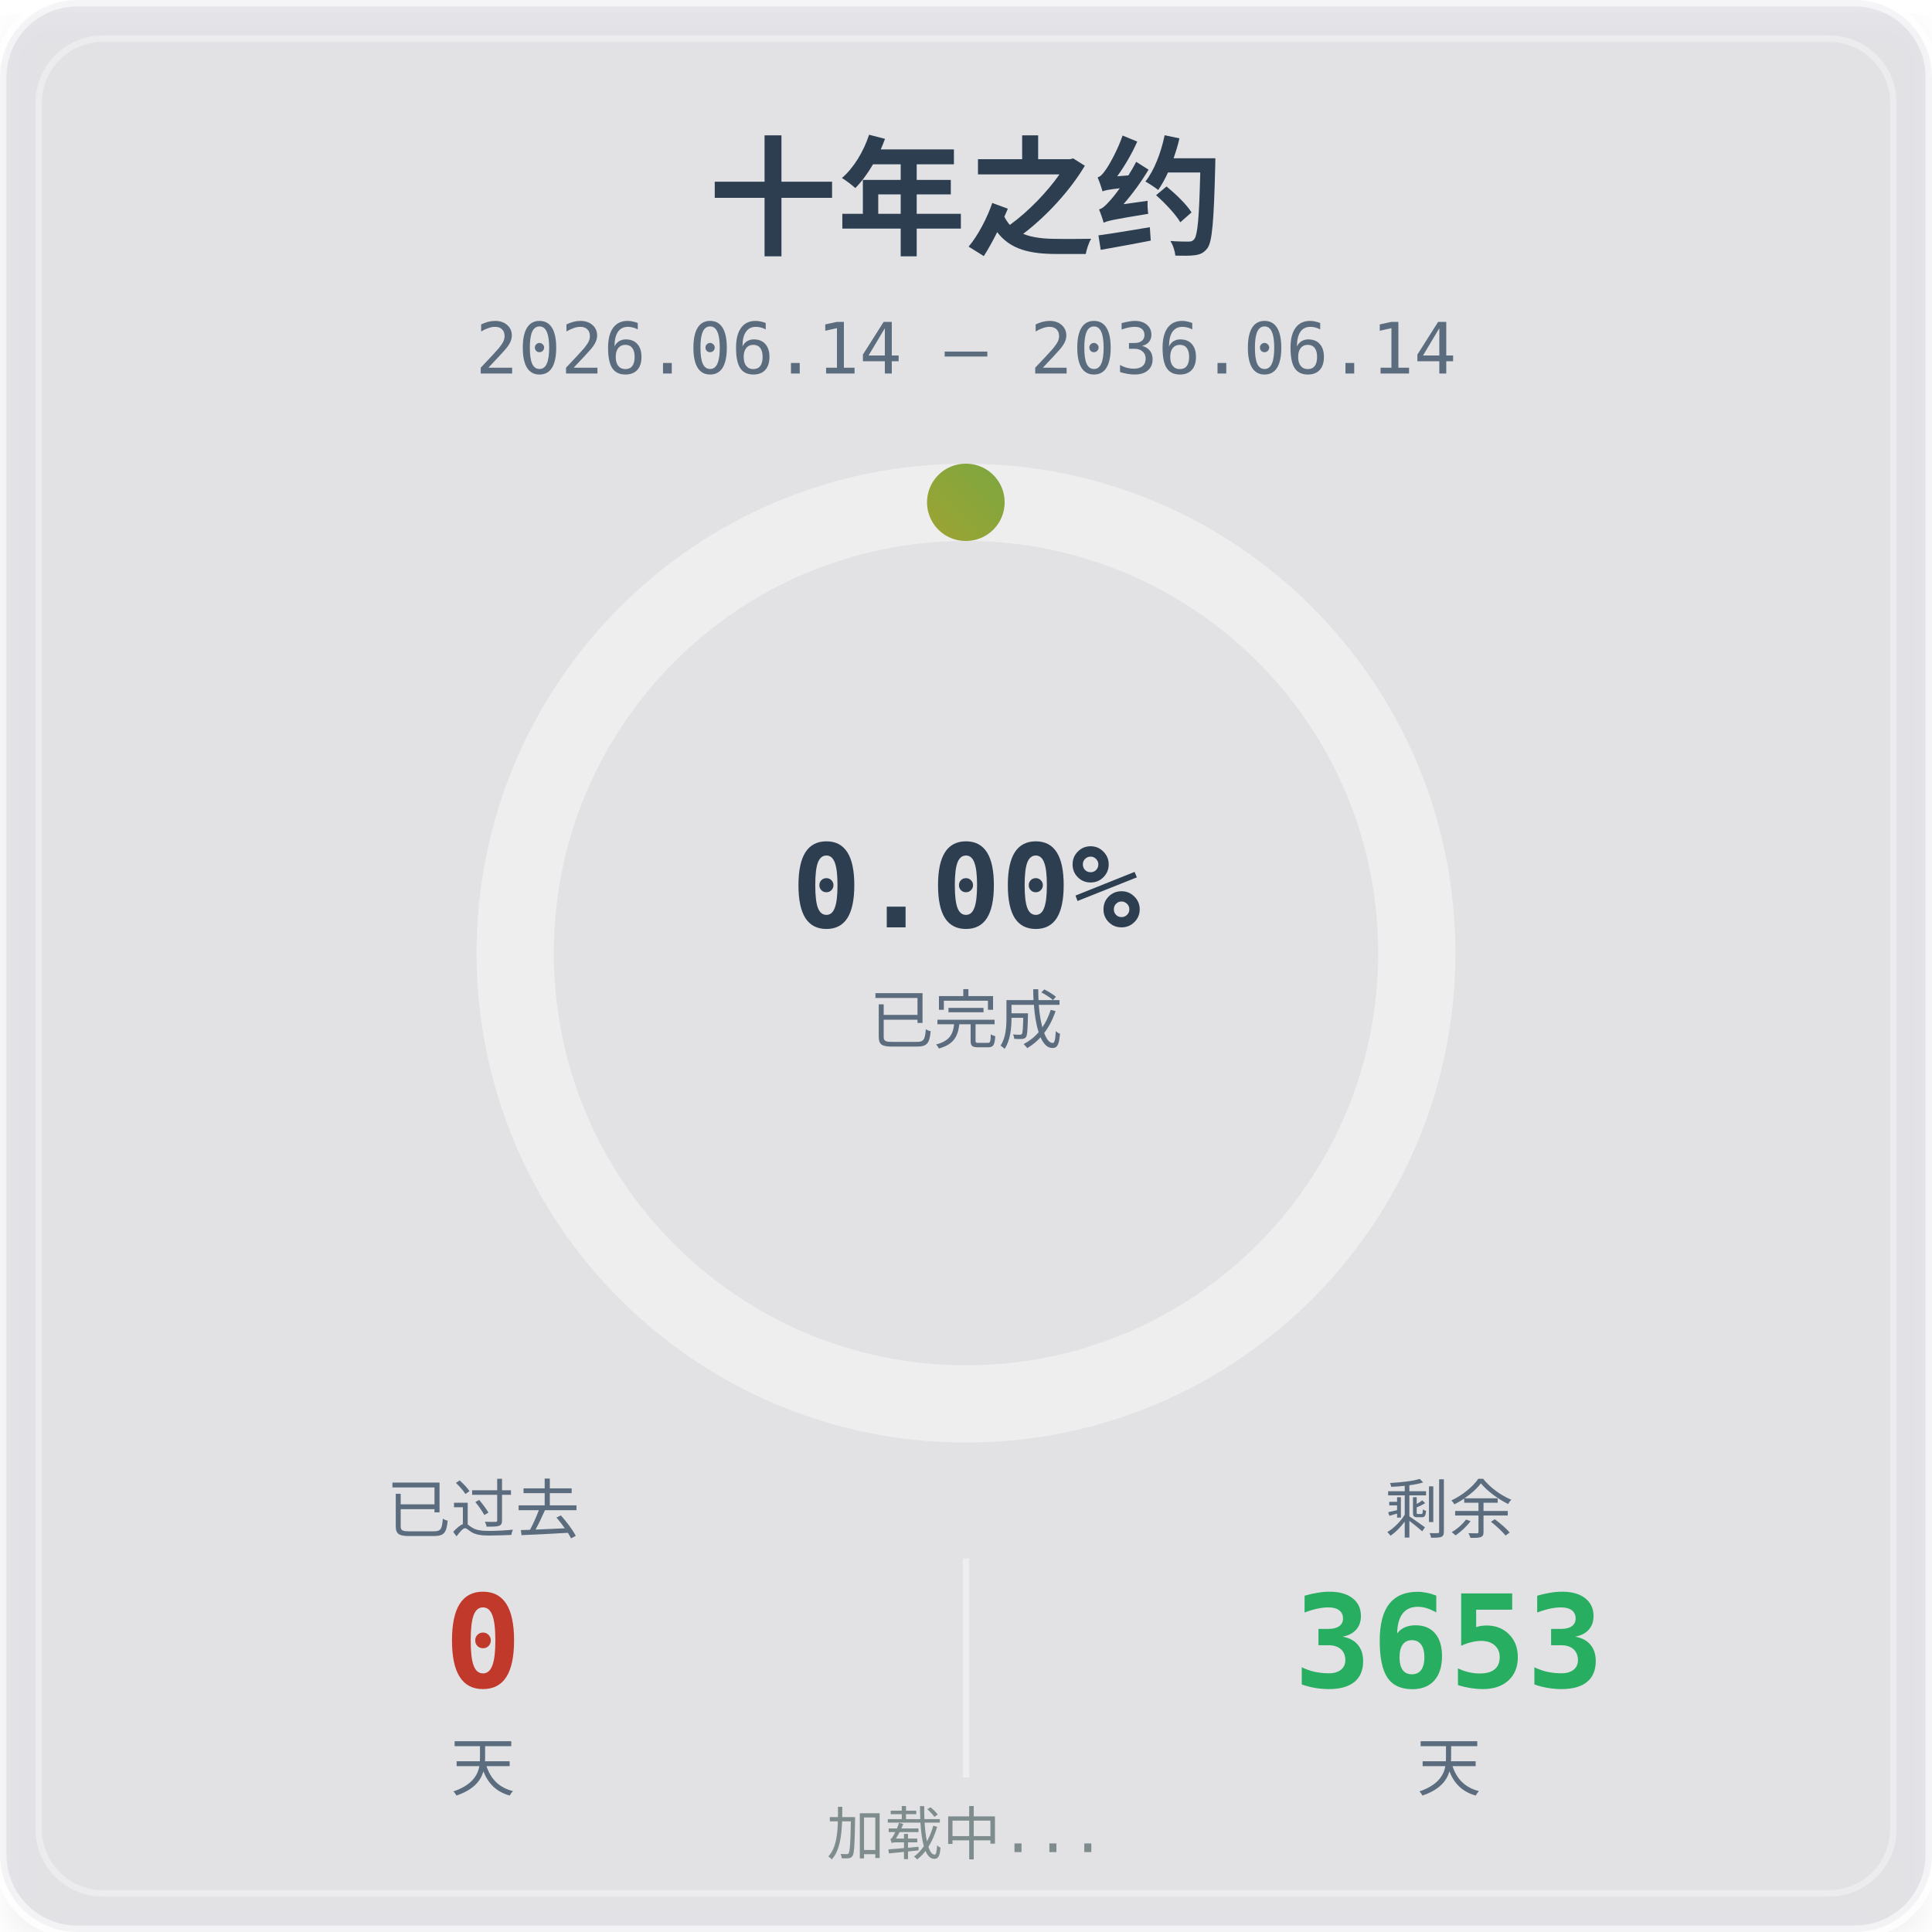
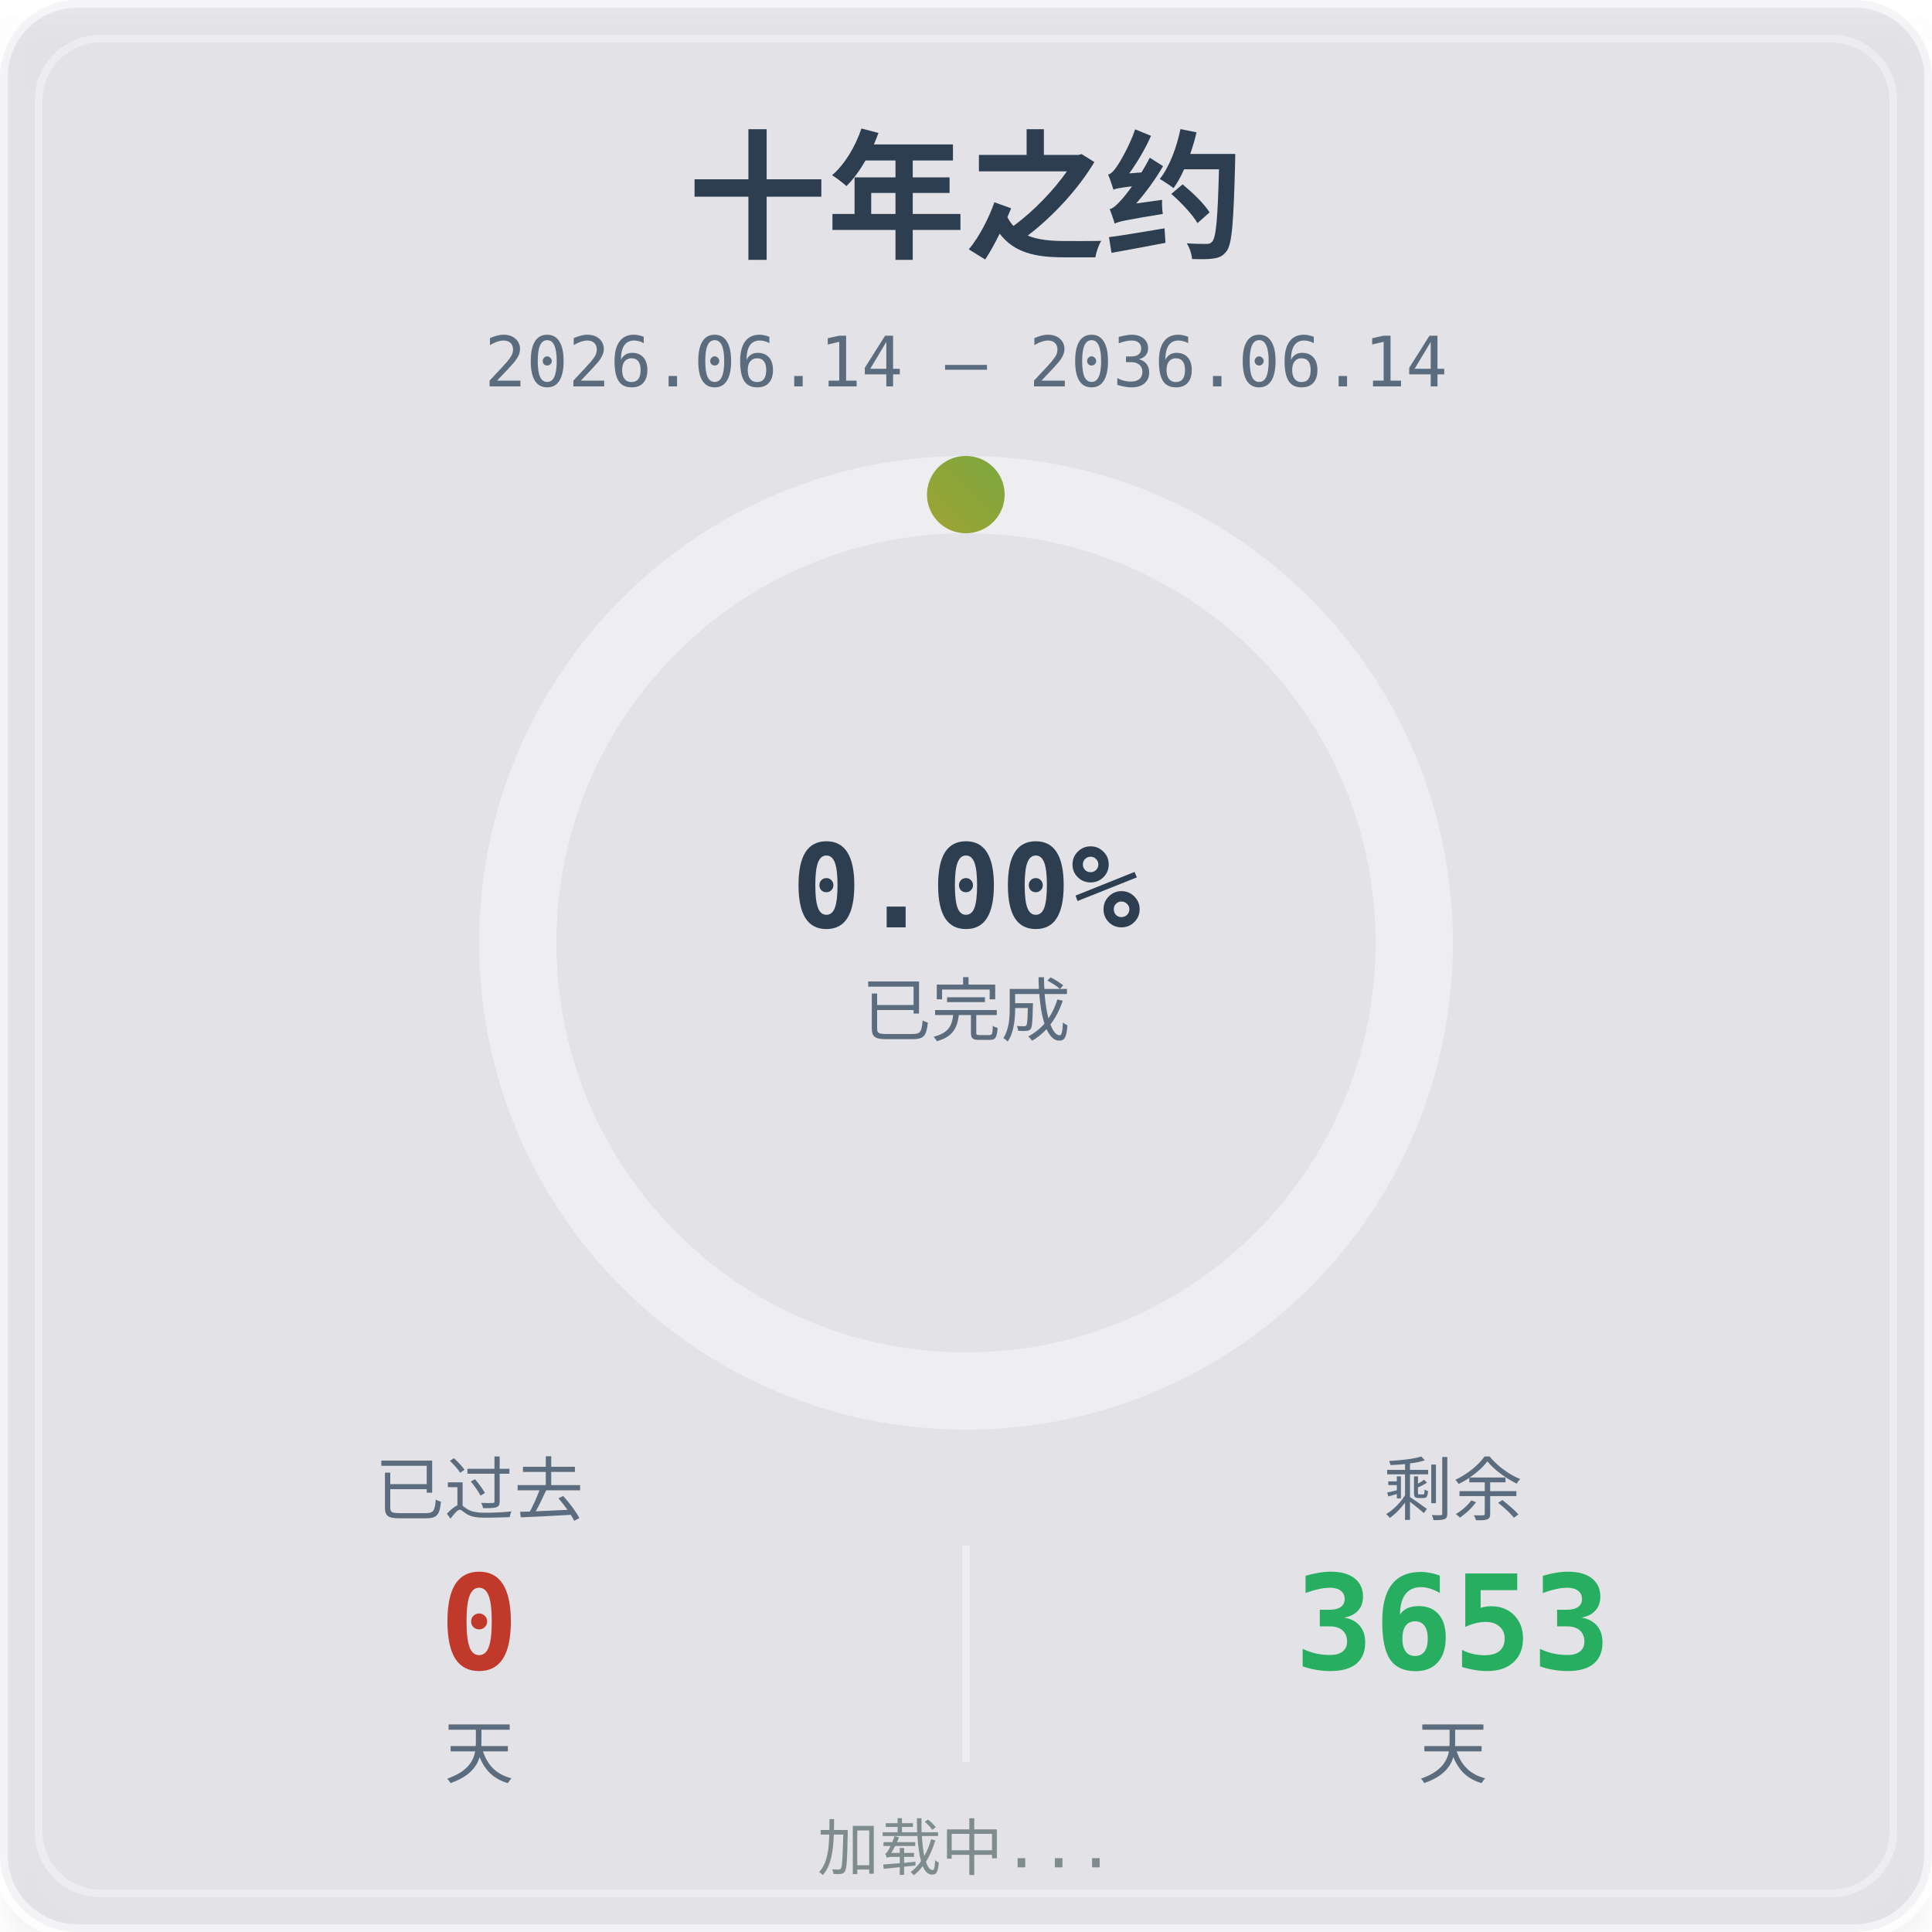
- <svg xmlns="http://www.w3.org/2000/svg" width="300" height="300" viewBox="0 0 300 300">
+ <svg xmlns="http://www.w3.org/2000/svg" width="250" height="250" viewBox="0 0 250 250">
  <defs>
    <linearGradient id="progressGrad" x1="0%" y1="0%" x2="100%" y2="100%">
      <stop offset="0%" style="stop-color:#e74c3c;stop-opacity:1" />
      <stop offset="50%" style="stop-color:#f39c12;stop-opacity:1" />
      <stop offset="100%" style="stop-color:#27ae60;stop-opacity:1" />
    </linearGradient>
    <filter id="shadow" x="-10%" y="-10%" width="120%" height="120%">
-       <feDropShadow dx="0" dy="2" stdDeviation="3" flood-color="#000000" flood-opacity="0.12" />
+       <feDropShadow dx="0" dy="2" stdDeviation="2" flood-color="#000000" flood-opacity="0.1" />
    </filter>
  </defs>
-   <rect width="300" height="300" rx="12" fill="rgba(200, 200, 210, 0.45)" stroke="rgba(255, 255, 255, 0.6)" stroke-width="2" filter="url(#shadow)" />
-   <rect x="6" y="6" width="288" height="288" rx="10" fill="none" stroke="rgba(255, 255, 255, 0.35)" stroke-width="1" />
-   <text x="150" y="38" text-anchor="middle" font-family="'Microsoft YaHei', 'PingFang SC', sans-serif" font-size="20" font-weight="bold" fill="#2c3e50">
+   <rect width="250" height="250" rx="10" fill="rgba(200, 200, 210, 0.45)" stroke="rgba(255, 255, 255, 0.6)" stroke-width="2" filter="url(#shadow)" />
+   <rect x="5" y="5" width="240" height="240" rx="8" fill="none" stroke="rgba(255, 255, 255, 0.35)" stroke-width="1" />
+   <text x="125" y="32" text-anchor="middle" font-family="'Microsoft YaHei', 'PingFang SC', sans-serif" font-size="18" font-weight="bold" fill="#2c3e50">
    十年之约
  </text>
-   <text x="150" y="58" text-anchor="middle" font-family="'Microsoft YaHei', monospace" font-size="11" fill="#5a6c7d">
+   <text x="125" y="50" text-anchor="middle" font-family="'Microsoft YaHei', monospace" font-size="9" fill="#5a6c7d">
    2026.06.14 — 2036.06.14
  </text>
-   <g transform="translate(150, 148)">
-     <circle cx="0" cy="0" r="70" fill="none" stroke="rgba(255, 255, 255, 0.4)" stroke-width="12" />
-     <circle id="progressCircle" cx="0" cy="0" r="70" fill="none" stroke="url(#progressGrad)" stroke-width="12" stroke-linecap="round" stroke-dasharray="0 439.82" transform="rotate(-90)" />
-     <text id="progressText" x="0" y="-4" text-anchor="middle" font-family="'Microsoft YaHei', monospace" font-size="18" font-weight="bold" fill="#2c3e50">
+   <g transform="translate(125, 122)">
+     <circle cx="0" cy="0" r="58" fill="none" stroke="rgba(255, 255, 255, 0.4)" stroke-width="10" />
+     <circle id="progressCircle" cx="0" cy="0" r="58" fill="none" stroke="url(#progressGrad)" stroke-width="10" stroke-linecap="round" stroke-dasharray="0 364.42" transform="rotate(-90)" />
+     <text id="progressText" x="0" y="-2" text-anchor="middle" font-family="'Microsoft YaHei', monospace" font-size="15" font-weight="bold" fill="#2c3e50">
      0.00%
    </text>
-     <text x="0" y="14" text-anchor="middle" font-family="'Microsoft YaHei', sans-serif" font-size="10" fill="#5a6c7d">
+     <text x="0" y="12" text-anchor="middle" font-family="'Microsoft YaHei', sans-serif" font-size="9" fill="#5a6c7d">
      已完成
    </text>
  </g>
-   <g transform="translate(0, 238)">
-     <text x="75" y="0" text-anchor="middle" font-family="'Microsoft YaHei', sans-serif" font-size="10" fill="#5a6c7d">已过去</text>
-     <text id="daysElapsed" x="75" y="24" text-anchor="middle" font-family="'Microsoft YaHei', monospace" font-size="20" font-weight="bold" fill="#c0392b">0</text>
-     <text x="75" y="40" text-anchor="middle" font-family="'Microsoft YaHei', sans-serif" font-size="10" fill="#5a6c7d">天</text>
-     <line x1="150" y1="4" x2="150" y2="38" stroke="rgba(255, 255, 255, 0.4)" stroke-width="1" />
-     <text x="225" y="0" text-anchor="middle" font-family="'Microsoft YaHei', sans-serif" font-size="10" fill="#5a6c7d">剩余</text>
-     <text id="daysRemaining" x="225" y="24" text-anchor="middle" font-family="'Microsoft YaHei', monospace" font-size="20" font-weight="bold" fill="#27ae60">3653</text>
-     <text x="225" y="40" text-anchor="middle" font-family="'Microsoft YaHei', sans-serif" font-size="10" fill="#5a6c7d">天</text>
+   <g transform="translate(0, 196)">
+     <text x="62" y="0" text-anchor="middle" font-family="'Microsoft YaHei', sans-serif" font-size="9" fill="#5a6c7d">已过去</text>
+     <text id="daysElapsed" x="62" y="20" text-anchor="middle" font-family="'Microsoft YaHei', monospace" font-size="17" font-weight="bold" fill="#c0392b">0</text>
+     <text x="62" y="34" text-anchor="middle" font-family="'Microsoft YaHei', sans-serif" font-size="9" fill="#5a6c7d">天</text>
+     <line x1="125" y1="4" x2="125" y2="32" stroke="rgba(255, 255, 255, 0.4)" stroke-width="1" />
+     <text x="188" y="0" text-anchor="middle" font-family="'Microsoft YaHei', sans-serif" font-size="9" fill="#5a6c7d">剩余</text>
+     <text id="daysRemaining" x="188" y="20" text-anchor="middle" font-family="'Microsoft YaHei', monospace" font-size="17" font-weight="bold" fill="#27ae60">3653</text>
+     <text x="188" y="34" text-anchor="middle" font-family="'Microsoft YaHei', sans-serif" font-size="9" fill="#5a6c7d">天</text>
  </g>
-   <text id="currentTime" x="150" y="288" text-anchor="middle" font-family="'Microsoft YaHei', monospace" font-size="9" fill="#7f8c8d">
+   <text id="currentTime" x="125" y="242" text-anchor="middle" font-family="'Microsoft YaHei', monospace" font-size="8" fill="#7f8c8d">
    加载中...
  </text>
</svg>
